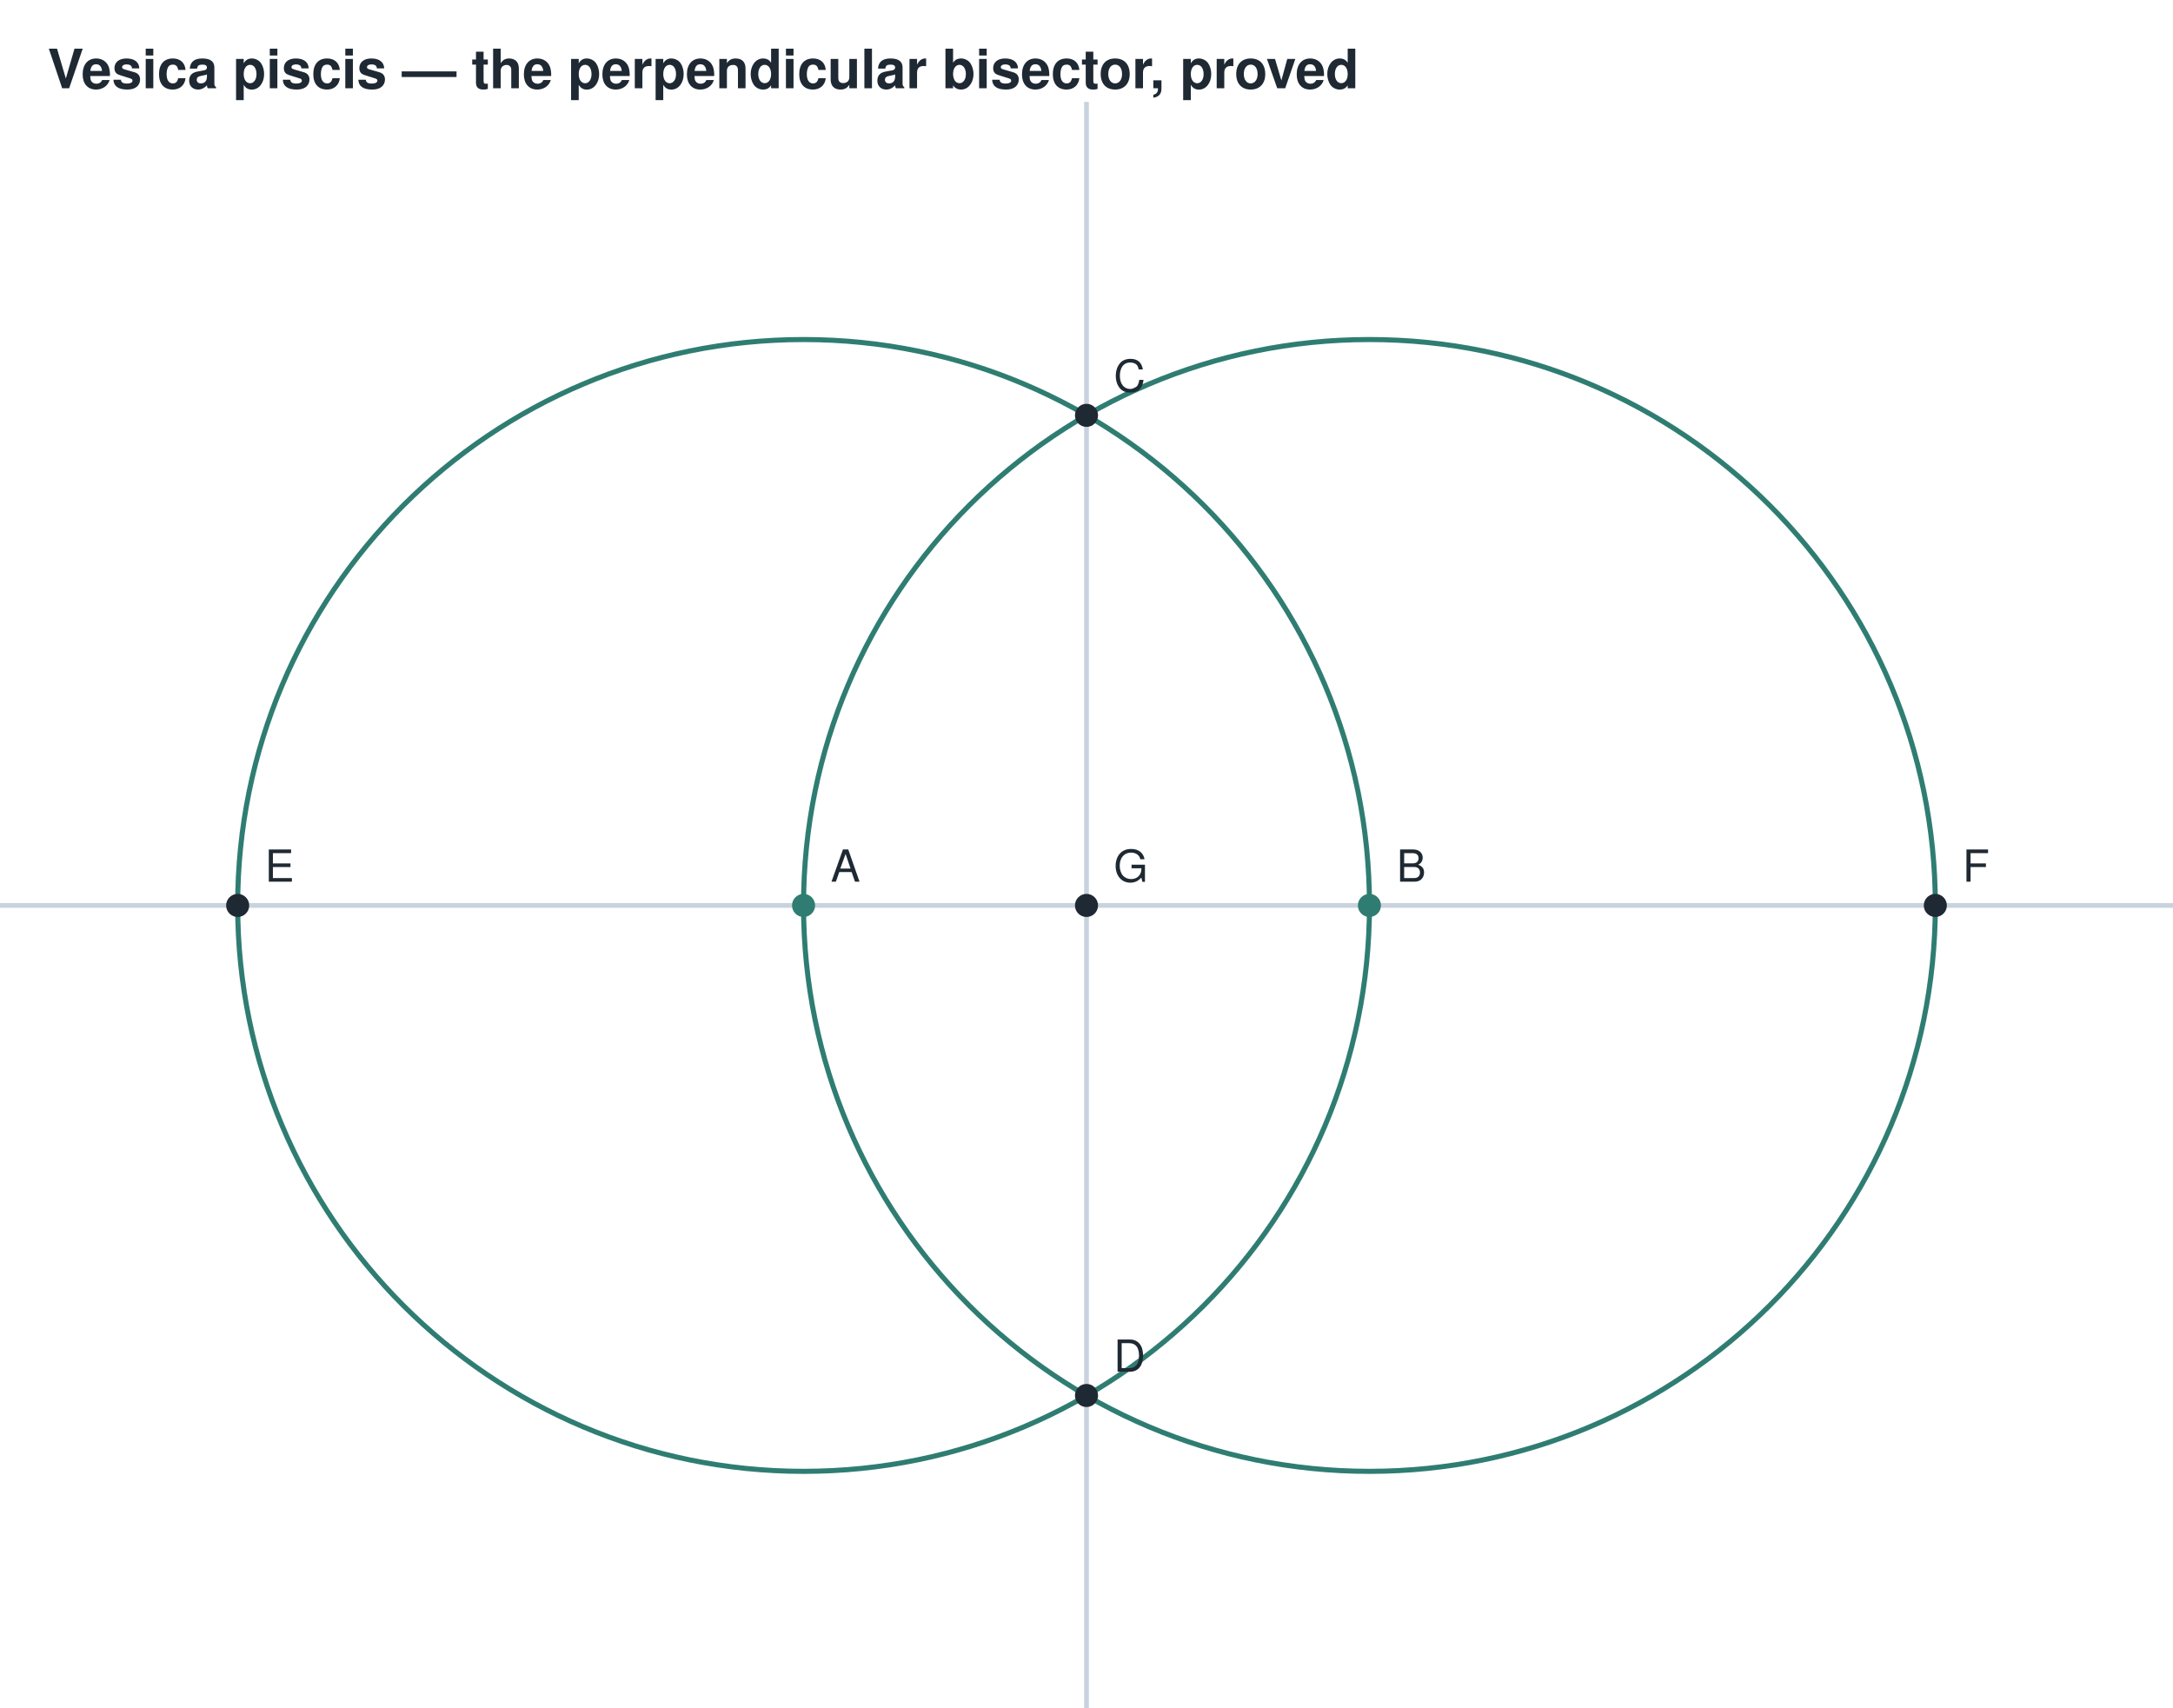
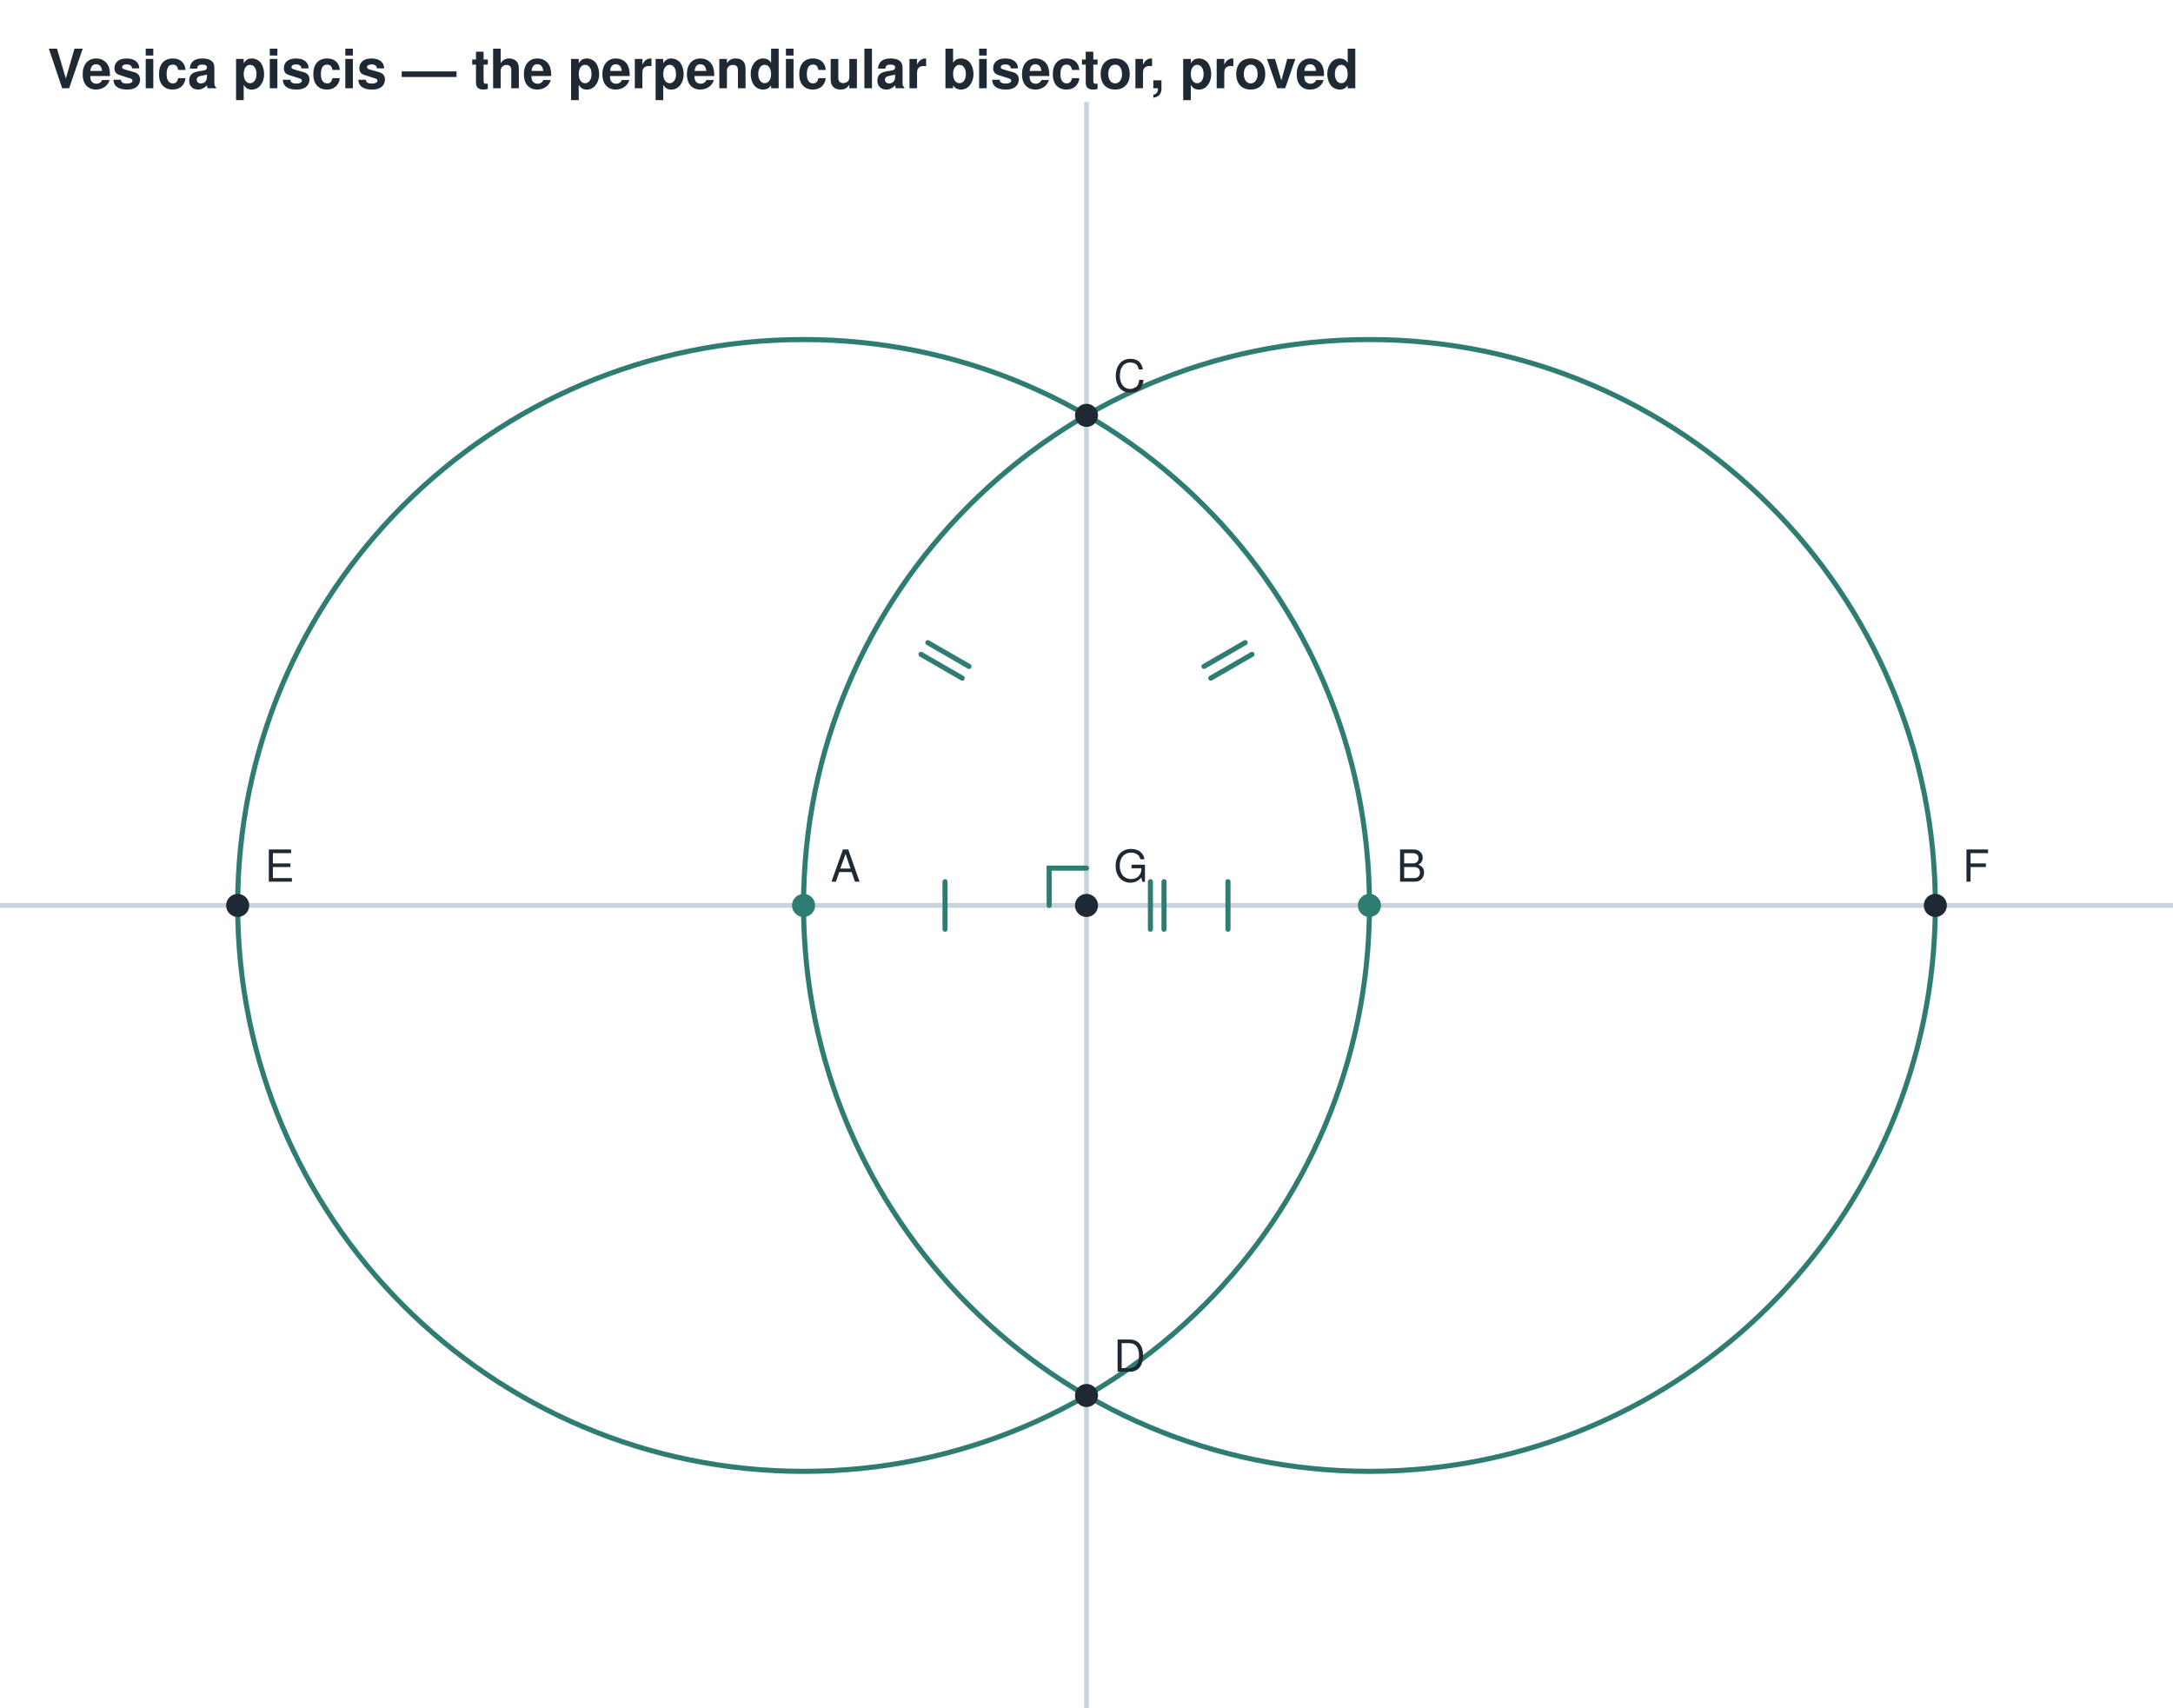
<svg xmlns="http://www.w3.org/2000/svg" width="640" height="503" viewBox="0 0 640 503" class="diagram construction">
  <defs>
    <style>
.gc-line{stroke:#c9d3de;stroke-width:1.4;fill:none}
.gc-circle{stroke:#2f7d72;stroke-width:1.5;fill:none}
.gc-guide{stroke:#6b7a8d;stroke-width:1.1;fill:none;stroke-dasharray:5 4;opacity:0.75}
.gc-point{fill:#1f2933;stroke:none}
.gc-given{fill:#2f7d72;stroke:none}
.gc-label{font-size:13.0px;fill:#1f2933}
.gc-title{font-size:16.0px;font-weight:600;fill:#1f2933}
+ .gc-mark{stroke:#2f7d72;stroke-width:1.5;fill:none;stroke-linecap:round}
text{font-family:'Noto Sans SC',Helvetica,Arial,sans-serif}
</style>
  </defs>
  <text x="14.0" y="26.0" class="gc-title">Vesica piscis — the perpendicular bisector, proved</text>
  <circle cx="236.67" cy="266.67" r="166.67" class="gc-circle" />
  <circle cx="403.33" cy="266.67" r="166.67" class="gc-circle" />
  <path d="M 320.00 503.33 L 320.00 30.00" class="gc-line" />
  <path d="M 0.00 266.67 L 640.00 266.67" class="gc-line" />
  <circle cx="236.67" cy="266.67" r="3.4" class="gc-given" />
  <text x="244.67" y="259.67" text-anchor="start" class="gc-label">A</text>
  <circle cx="403.33" cy="266.67" r="3.4" class="gc-given" />
  <text x="411.33" y="259.67" text-anchor="start" class="gc-label">B</text>
  <circle cx="320.0" cy="122.33" r="3.4" class="gc-point" />
  <text x="328.0" y="115.33" text-anchor="start" class="gc-label">C</text>
  <circle cx="320.0" cy="411.0" r="3.4" class="gc-point" />
  <text x="328.0" y="404.0" text-anchor="start" class="gc-label">D</text>
  <circle cx="70.0" cy="266.67" r="3.4" class="gc-point" />
  <text x="78.0" y="259.67" text-anchor="start" class="gc-label">E</text>
  <circle cx="570.0" cy="266.67" r="3.4" class="gc-point" />
  <text x="578.0" y="259.67" text-anchor="start" class="gc-label">F</text>
  <circle cx="320.0" cy="266.67" r="3.4" class="gc-point" />
  <text x="328.0" y="259.67" text-anchor="start" class="gc-label">G</text>
+   <path d="M 320.00 255.67 L 309.00 255.67 L 309.00 266.67" class="gc-mark" />
+   <path d="M 278.33 259.67 L 278.33 273.67" class="gc-mark" />
+   <path d="M 361.67 259.67 L 361.67 273.67" class="gc-mark" />
+   <path d="M 338.83 259.67 L 338.83 273.67" class="gc-mark" />
+   <path d="M 342.83 259.67 L 342.83 273.67" class="gc-mark" />
+   <path d="M 271.27 192.73 L 283.40 199.73" class="gc-mark" />
+   <path d="M 273.27 189.27 L 285.40 196.27" class="gc-mark" />
+   <path d="M 356.60 199.73 L 368.73 192.73" class="gc-mark" />
+   <path d="M 354.60 196.27 L 366.73 189.27" class="gc-mark" />
</svg>
